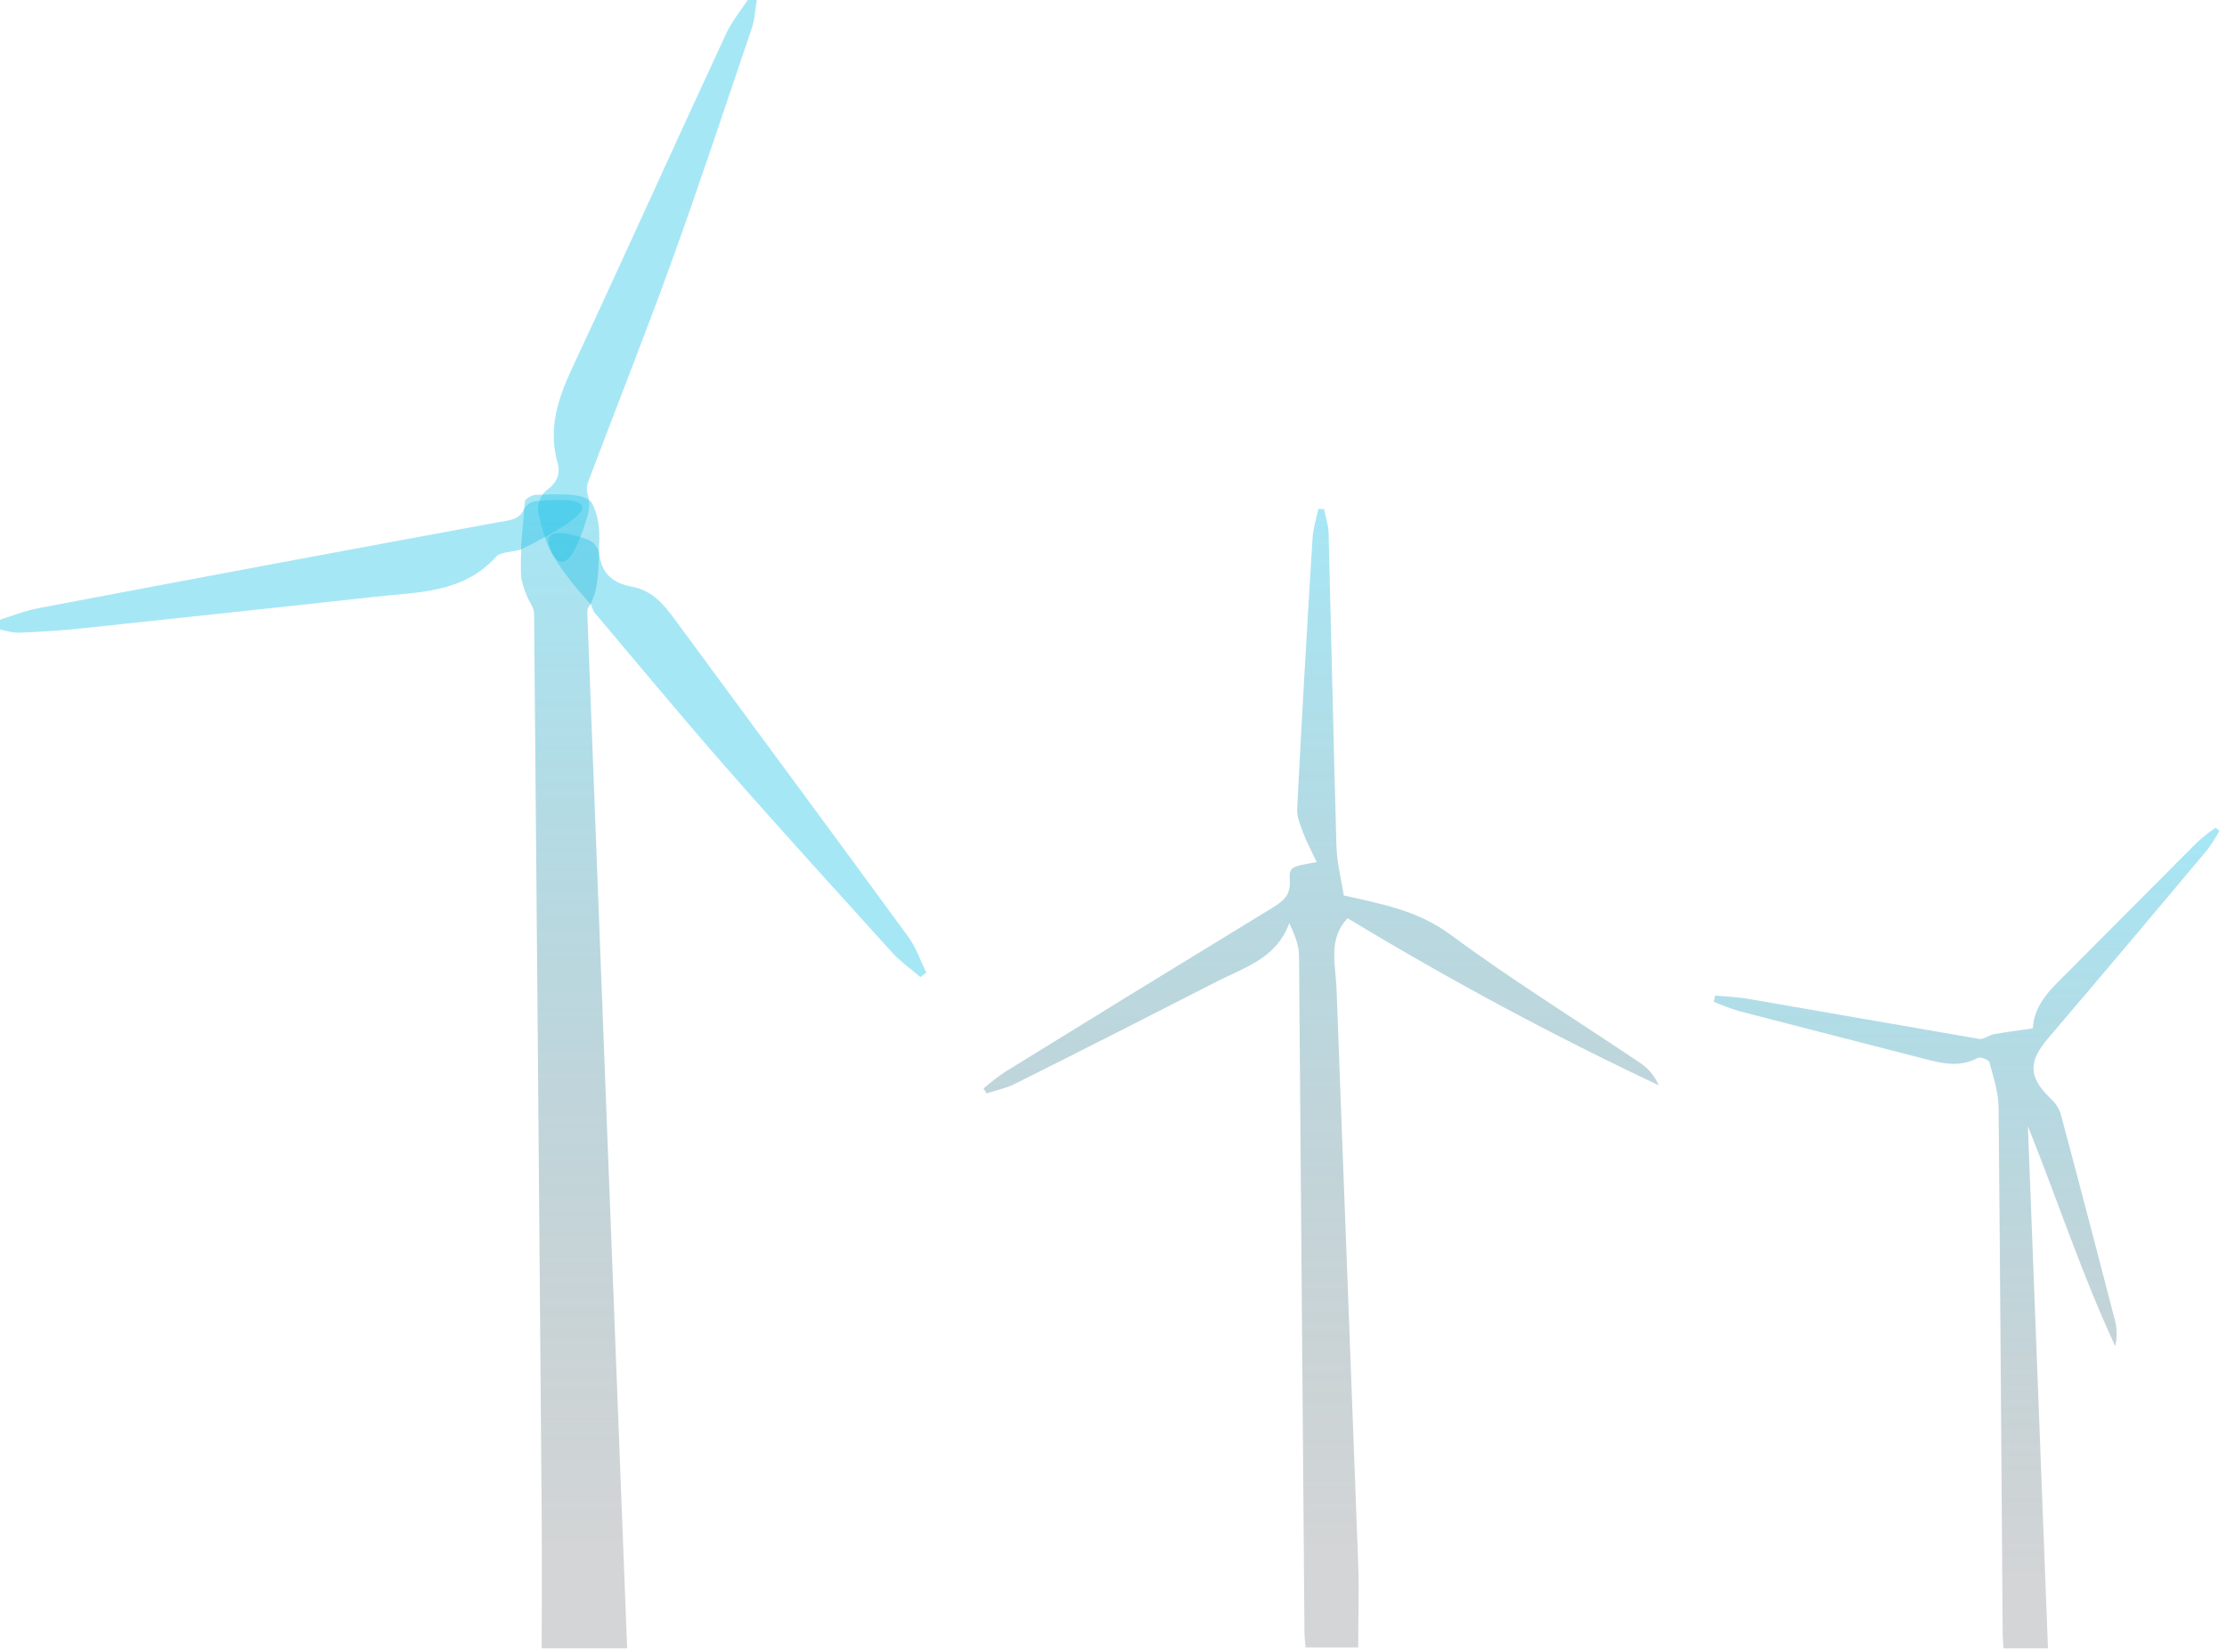
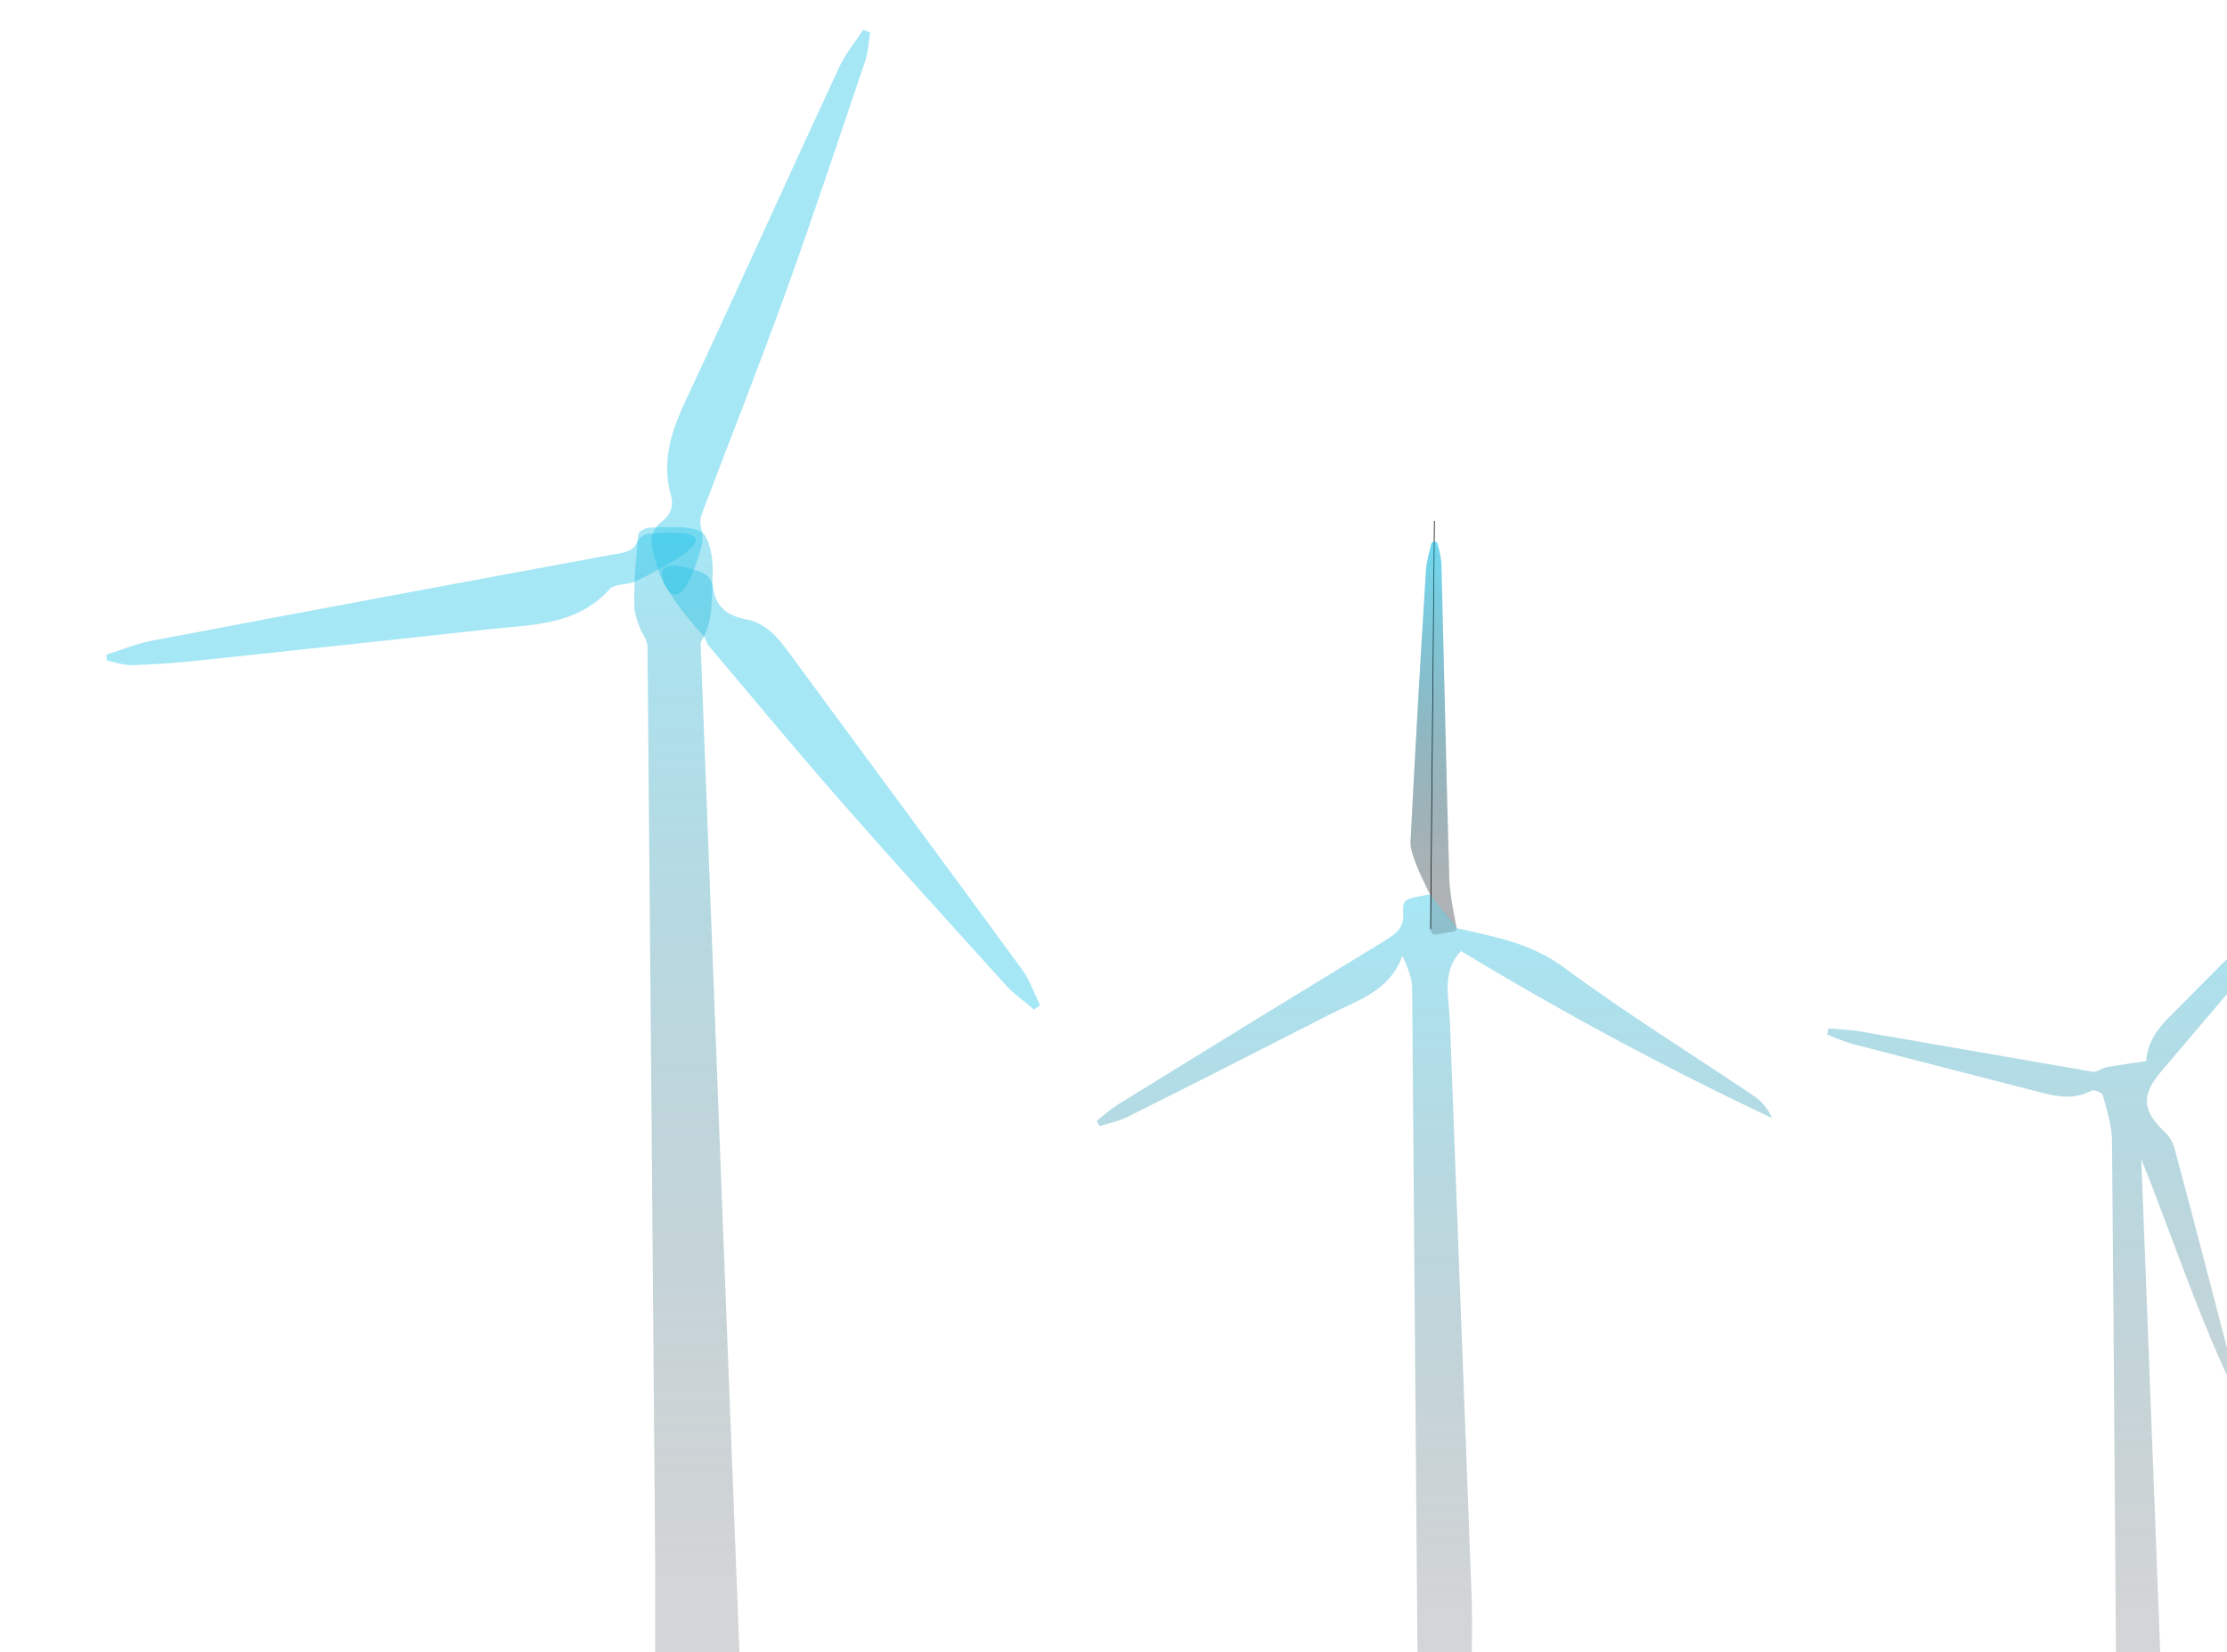
- <svg xmlns="http://www.w3.org/2000/svg" xmlns:xlink="http://www.w3.org/1999/xlink" version="1.1" id="Layer_1" x="0px" y="0px" viewBox="0 0 821 609" style="enable-background:new 0 0 821 609;" xml:space="preserve">
+ <svg xmlns="http://www.w3.org/2000/svg" version="1.1" id="Layer_1" x="0px" y="0px" viewBox="0 0 821 609" style="enable-background:new 0 0 821 609;" xml:space="preserve">
  <style type="text/css">
- 	.st0{clip-path:url(#SVGID_2_);fill:#22C3E8;fill-opacity:0.4;}
- 	.st1{clip-path:url(#SVGID_2_);fill:url(#SVGID_3_);fill-opacity:0.4;}
- 	.st2{clip-path:url(#SVGID_2_);fill:url(#SVGID_4_);fill-opacity:0.4;}
- 	.st3{clip-path:url(#SVGID_2_);fill:url(#SVGID_5_);fill-opacity:0.4;}
+ 	.st0{fill:#22C3E8;fill-opacity:0.4;}
+ 	.st1{opacity:0.4;fill:#22C3E8;}
+ 	.st2{fill:none;}
+ 	.st3{fill:url(#SVGID_1_);fill-opacity:0.4;}
+ 	.st4{fill:url(#SVGID_2_);fill-opacity:0.4;}
+ 	.st5{fill:url(#SVGID_3_);fill-opacity:0.4;}
+ 	.st6{fill:url(#SVGID_4_);fill-opacity:0.4;}
+ 	.st7{fill:#22C3E8;stroke:#000000;stroke-miterlimit:10;}
+ 	.st8{fill:url(#SVGID_5_);stroke:#000000;stroke-width:0.25;stroke-miterlimit:10;}
+ 	.st9{fill:url(#SVGID_6_);fill-opacity:0.4;}
+ 	.st10{opacity:0.4;fill:url(#SVGID_7_);}
</style>
+   <path class="st0" d="M240.4,201.9c-0.8-3.6,0.5-7.3,3.5-9.5c3-2.2,4.6-5.5,3.5-9.5c-4.2-14.5,1.3-26.6,7.2-39.1  c18.5-39.6,36.4-79.5,54.8-119.1c2.3-4.9,5.8-9.1,8.8-13.7l2.6,1c-0.6,3.5-0.7,7.1-1.8,10.4c-9.7,28.6-19.2,57.3-29.4,85.6  c-9.8,27.1-20.4,53.8-30.6,80.8c-0.8,2-1.1,3.6-0.6,5.5c0.7,2.4,0.8,4.9,0.2,7.3C251.6,226.2,245.6,224,240.4,201.9z" />
  <g>
-     <defs>
-       <rect id="SVGID_1_" x="-2.8" y="-1.2" width="821" height="609" />
-     </defs>
-     <clipPath id="SVGID_2_">
-       <use xlink:href="#SVGID_1_" style="overflow:visible;" />
-     </clipPath>
-     <path class="st0" d="M198.6,189.8c-0.8-3.6,0.5-7.3,3.5-9.5c3-2.2,4.6-5.5,3.5-9.5c-4.2-14.5,1.3-26.6,7.2-39.1   c18.5-39.6,36.4-79.5,54.8-119.1c2.3-4.9,5.8-9.1,8.8-13.7l2.6,1c-0.6,3.5-0.7,7.1-1.8,10.4c-9.7,28.6-19.2,57.3-29.4,85.6   c-9.8,27.1-20.4,53.8-30.6,80.8c-0.8,2-1.1,3.6-0.6,5.5c0.7,2.4,0.8,4.9,0.2,7.3C209.7,214.1,203.8,211.9,198.6,189.8z" />
-     <path class="st0" d="M191.9,202.7c-3.7,1-7.4,0.8-9,2.6c-12.3,13.6-29,13-45,14.8c-35.2,3.9-70.5,7.6-105.7,11.4   c-8.3,0.9-16.7,1.5-25,1.8c-3.2,0.1-6.4-1.1-9.6-1.7l-0.2-2.2c5.7-1.8,11.3-4.1,17.1-5.2c56.3-10.7,112.6-21.2,169-31.6   c3.8-0.7,7.8-0.8,9.4-4.4c0.9-2,2.8-3.3,5-3.4C220,182.9,222.5,187.5,191.9,202.7z" />
-     <path class="st0" d="M216.3,198.8c2.6,0.9,4.4,3.2,4.7,5.9c0.8,6.5,4.7,10.3,11.8,11.6c7.8,1.4,12.1,6.8,16.4,12.7   c28.5,38.8,57.2,77.5,85.6,116.4c2.9,3.9,4.5,8.8,6.7,13.3l-2.2,1.6c-3.3-2.9-7-5.4-10-8.6c-20.7-22.9-41.5-45.7-61.8-68.9   c-16.3-18.6-32-37.6-47.9-56.4c-0.3-0.3-0.5-0.6-0.7-1c-0.4-0.7-0.7-1.4-0.9-2.2C195.5,197.9,199,192.9,216.3,198.8z" />
-     <linearGradient id="SVGID_3_" gradientUnits="userSpaceOnUse" x1="486.993" y1="422.3" x2="486.993" y2="2.304" gradientTransform="matrix(1 0 0 -1 0 610)">
+     <g>
+       <path class="st1" d="M-61.7-213c4.4-0.2,9.9,5.3,13,8.5c2.2,2.3,5.3,4.2,8.2,3.8c14.9-1.9,26,5.4,37.5,13.2    c36.3,24.4,72.8,48.4,109.2,72.7c4.1,2.8,7.6,6.6,11.3,10c0.5,0.4,0.6,1.1,0.3,1.7l-0.3,0.5c-0.3,0.6-1,0.8-1.6,0.6    c-3-0.9-6.2-1.6-8.9-3.1c-26.7-14-53.6-27.8-80-42.4c-25.2-13.9-50-28.5-75.1-42.8c-1.8-1-3.2-1.6-5.1-1.5    c-2.9,0.3-5.8-0.1-8.4-1.4c-11.1-5.8-9.6-8.2-8.9-11.1C-70.5-204.1-72.8-212.6-61.7-213z" />
+     </g>
+     <g>
+       <path class="st1" d="M-70.7-204.8c-2.1,3.9-9.6,5.9-13.8,7c-3.1,0.8-6.3,2.5-7.4,5.2c-5.9,13.9-17.7,19.8-30.2,25.9    c-39.3,19.2-78.3,38.9-117.5,58.2c-4.5,2.2-9.5,3.3-14.3,4.8c-0.6,0.2-1.3-0.1-1.6-0.6l-0.3-0.5c-0.3-0.6-0.2-1.3,0.3-1.7    c2.3-2.2,4.5-4.5,7.1-6.2c25.5-16.1,50.9-32.5,76.7-48.1c24.6-14.9,49.7-29.1,74.6-43.6c1.8-1,3-2,3.8-3.7c1.2-2.6,3-5,5.4-6.6    c10.5-6.7,11.9-4.2,14-2.2C-74-216.8-65.5-214.6-70.7-204.8z" />
+     </g>
+     <g>
+       <path class="st1" d="M-73.3-216.7c-2.3-3.7-0.4-11.3,0.9-15.5c0.9-3.1,1-6.7-0.8-9c-9.1-12-8.3-25.3-7.4-39.1    c3-43.6,5.5-87.3,8.4-130.9c0.3-5,1.9-9.9,3-14.8c0.1-0.6,0.7-1.1,1.3-1.1l0.6,0c0.7,0,1.2,0.4,1.4,1.1c0.7,3.1,1.7,6.2,1.8,9.3    c1.2,30.2,2.7,60.3,3.3,90.5c0.6,28.8,0.3,57.5,0.5,86.4c0,2.1,0.2,3.6,1.3,5.1c1.7,2.4,2.9,5.1,3,8c0.5,12.5-2.4,12.4-5.2,13.2    C-61.2-213.5-67.4-207.3-73.3-216.7z" />
+     </g>
+   </g>
+   <g>
+     <g>
+       <path class="st1" d="M439.7-103.1l-0.3,0.5c-0.3,0.6-1,0.8-1.6,0.6c-3-0.9-6.2-1.6-8.9-3.1c-26.7-14-53.6-27.8-80-42.4    c-25.2-13.9-50-28.5-75.1-42.8c-1.8-1-3.2-1.6-5.1-1.5c-2.9,0.3-5.8-0.1-8.4-1.4c-11-5.8-9.6-8.2-8.9-11.1c0,0-0.1-0.3-0.1-0.8    c0,0-0.1,0.1-0.1,0.2c-2.1,3.9-9.6,5.9-13.8,7c-3.1,0.8-6.3,2.5-7.4,5.2c-5.9,13.9-17.7,19.8-30.2,25.9    c-39.3,19.2-78.3,38.9-117.5,58.2c-4.5,2.2-9.5,3.3-14.3,4.8c-0.6,0.2-1.3-0.1-1.6-0.6l-0.3-0.5c-0.3-0.6-0.2-1.3,0.3-1.7    c2.3-2.2,4.5-4.5,7.1-6.2c25.5-16.2,50.9-32.5,76.7-48.1c24.6-14.9,49.7-29.1,74.6-43.6c1.8-1,3-2,3.8-3.7c1.2-2.6,3-5,5.4-6.6    c10.5-6.7,11.9-4.1,14-2.1c0,0,0.3,0.1,0.7,0.3c0,0-0.1-0.1-0.1-0.1c-2.3-3.7-0.4-11.2,0.9-15.5c0.9-3.1,1-6.7-0.8-9    c-9.1-12-8.3-25.2-7.4-39.1c3-43.6,5.5-87.3,8.4-130.9c0.3-5,1.9-9.9,3-14.8c0.1-0.6,0.7-1.1,1.3-1.1h0.6c0.7,0,1.2,0.5,1.3,1.1    c0.7,3.1,1.7,6.2,1.8,9.3c1.2,30.2,2.7,60.3,3.3,90.5c0.6,28.8,0.3,57.5,0.5,86.4c0,2.1,0.2,3.6,1.3,5.1c1.7,2.4,2.9,5.1,3,8    c0.5,12.4-2.4,12.4-5.2,13.2c0,0-0.2,0.2-0.6,0.5c0,0,0.1,0,0.2,0c4.4-0.2,9.9,5.3,13,8.5c2.2,2.3,5.3,4.2,8.2,3.8    c14.9-1.9,26,5.4,37.5,13.2c36.2,24.4,72.9,48.3,109.2,72.7c4.1,2.8,7.6,6.6,11.3,10C439.9-104.3,440-103.7,439.7-103.1z" />
+     </g>
+   </g>
+   <path class="st0" d="M233.7,214.7c-3.7,1-7.4,0.8-9,2.6c-12.3,13.6-29,13-45,14.8c-35.2,3.9-70.5,7.6-105.7,11.4  c-8.3,0.9-16.7,1.5-25,1.8c-3.2,0.1-6.4-1.1-9.6-1.7l-0.2-2.2c5.7-1.8,11.3-4.1,17.1-5.2c56.3-10.7,112.6-21.2,169-31.6  c3.8-0.7,7.8-0.8,9.4-4.4c0.9-2,2.8-3.3,5-3.4C261.9,195,264.3,199.6,233.7,214.7z" />
+   <path class="st0" d="M258.2,210.8c2.6,0.9,4.4,3.2,4.7,5.9c0.8,6.5,4.7,10.3,11.8,11.6c7.8,1.4,12.1,6.8,16.4,12.7  c28.5,38.8,57.2,77.5,85.6,116.4c2.9,3.9,4.5,8.8,6.7,13.3l-2.2,1.6c-3.3-2.9-7-5.4-10-8.6c-20.7-22.9-41.5-45.7-61.8-68.9  c-16.3-18.6-32-37.6-47.9-56.4c-0.3-0.3-0.5-0.6-0.7-1c-0.4-0.7-0.7-1.4-0.9-2.2C237.4,210,240.8,205,258.2,210.8z" />
+   <rect x="39" y="10.9" class="st2" width="821" height="609" />
+   <linearGradient id="SVGID_1_" gradientUnits="userSpaceOnUse" x1="528.832" y1="280.057" x2="528.832" y2="-9.777" gradientTransform="matrix(1 0 0 -1 0 610)">
+     <stop offset="0" style="stop-color:#22C3E8" />
+     <stop offset="0.917" style="stop-color:#1D282E;stop-opacity:0.49" />
+   </linearGradient>
+   <path class="st3" d="M537.2,342.3c13.7,3.1,27.3,5.5,39.4,14.5c22.7,16.8,46.8,31.7,70.2,47.5c2.9,2,5.1,4.8,6.5,8  c-39.3-18.5-77.5-39.1-114.7-61.6c-7.2,7.6-4.5,16.8-4.1,25.4c2.6,70.8,5.4,141.5,8,212.3c0.4,10.3,0,20.6,0,31.2H523  c-0.1-1.8-0.4-3.6-0.4-5.5c-0.7-83.2-1.3-166.4-2-249.5c0-3.9-1.6-7.8-3.6-12.1c-4.8,13.2-16.8,16.4-27,21.7  c-24.6,12.6-49.2,25.1-74,37.5c-3.3,1.7-7,2.4-10.6,3.6l-1-2c2.6-2.3,5.3-4.4,8.2-6.3c32.7-20.2,65.4-40.3,98.2-60.3  c4-2.5,6.8-4.6,6.5-9.9c-0.3-5.3,0.3-5.3,9.9-7" />
+   <linearGradient id="SVGID_2_" gradientUnits="userSpaceOnUse" x1="528.545" y1="410.219" x2="528.545" y2="267.676" gradientTransform="matrix(1 0 0 -1 0 610)">
+     <stop offset="0" style="stop-color:#22C3E8" />
+     <stop offset="0.917" style="stop-color:#1D282E;stop-opacity:0.49" />
+   </linearGradient>
+   <path class="st4" d="M527.2,329.9c-1.8-3.9-3.7-7.4-5.1-11.1c-1-2.7-2.2-5.6-2.1-8.4c1.7-33.4,3.6-66.7,5.7-100.1  c0.2-3.2,1.2-6.4,1.9-9.6c0.1-0.6,0.6-1,1.2-1l0,0c0.6,0,1.1,0.4,1.2,1c0.6,2.6,1.4,5.2,1.4,7.9c1,38.6,1.8,77.2,2.9,115.7  c0.2,5.8,1.7,11.7,2.7,17.9L527.2,329.9z" />
+   <linearGradient id="SVGID_3_" gradientUnits="userSpaceOnUse" x1="766.878" y1="292.569" x2="766.878" y2="-9.945" gradientTransform="matrix(1 0 0 -1 0 610)">
+     <stop offset="0" style="stop-color:#22C3E8" />
+     <stop offset="0.917" style="stop-color:#1D282E;stop-opacity:0.49" />
+   </linearGradient>
+   <path class="st5" d="M674.1,379.2c4,0.4,8,0.5,12,1.2c28.4,4.9,56.8,9.9,85.3,14.8c1.6,0.3,3.5-1.3,5.3-1.7c4.5-0.8,9-1.4,14.8-2.2  c-0.8,0.8-0.3,0.5-0.3,0.2c0.5-9.7,7.4-15.3,13.5-21.5c15.7-15.8,31.5-31.6,47.2-47.4c2.1-1.9,4.4-3.7,6.7-5.3l1.4,1.2  c-1.3,2.4-2.8,4.7-4.5,7c-19.4,23.2-38.9,46.3-58.5,69.3c-7.5,8.7-7.5,14.4,0.7,22.3c1.7,1.6,3.1,3.5,3.8,5.8  c6.8,25.3,13.4,50.7,20,76.1c0.8,3.1,0.8,6.4,0.1,9.5c-12.3-26.4-21.3-54-32.2-81.1c2.5,64.1,4.9,128.2,7.4,192.5h-16.4  c-0.1-1.9-0.3-3.8-0.3-5.7c-0.5-64.5-0.9-128.9-1.5-193.4c0-5.7-1.9-11.4-3.4-17c-0.2-0.9-3.3-2.1-4.2-1.6  c-7.9,4.2-15.4,1.4-23.1-0.5c-21.7-5.6-43.5-11.2-65.2-16.8c-3.1-1-6.1-2.1-9.1-3.4L674.1,379.2z" />
+   <linearGradient id="SVGID_4_" gradientUnits="userSpaceOnUse" x1="253.343" y1="415.624" x2="253.343" y2="-9.837" gradientTransform="matrix(1 0 0 -1 0 610)">
+     <stop offset="0" style="stop-color:#22C3E8" />
+     <stop offset="0.917" style="stop-color:#1D282E;stop-opacity:0.49" />
+   </linearGradient>
+   <path class="st6" d="M259.7,197.1c2.6,4.2,3.3,10.3,3,15.4c-0.3,8.7-0.2,13.8-1.8,19c-0.2,0.6-1.2,3-1.9,4.2l0,0  c-0.5,0.3-0.7,1.6-0.7,2.1c4.9,127.4,9.7,254.3,14.7,382.1h-31.5c0-16.4,0.1-32.6,0-48.9c-0.9-110.8-1.8-221.7-2.8-332.6  c0-2.3-1.9-4.5-2.8-6.9c-0.9-2.2-1.6-4.4-2-6.7c-0.2-3.4,0-9.2,0.1-12.6l1.3-15.2c0.1-0.9,2.2-2.1,3.6-2.4  C247.8,194.2,256.7,193.8,259.7,197.1z" />
+   <line class="st7" x1="1036.4" y1="-50.6" x2="1036.4" y2="209.6" />
+   <linearGradient id="SVGID_5_" gradientUnits="userSpaceOnUse" x1="528.132" y1="342.631" x2="528.132" y2="192.083">
+     <stop offset="0" style="stop-color:#22C3E8" />
+     <stop offset="0.917" style="stop-color:#1D282E;stop-opacity:0.49" />
+   </linearGradient>
+   <line class="st8" x1="528.8" y1="192.1" x2="527.4" y2="342.6" />
+   <linearGradient id="SVGID_6_" gradientUnits="userSpaceOnUse" x1="528.459" y1="410.219" x2="528.459" y2="265.297" gradientTransform="matrix(1 0 0 -1 0 610)">
+     <stop offset="0" style="stop-color:#22C3E8" />
+     <stop offset="0.917" style="stop-color:#1D282E;stop-opacity:0.49" />
+   </linearGradient>
+   <path class="st9" d="M527.2,329.9c-1.8-3.9-3.7-7.4-5.1-11.1c-1-2.7-2.2-5.6-2.1-8.4c1.7-33.4,3.6-66.7,5.7-100.1  c0.2-3.2,1.2-6.4,1.9-9.6c0.1-0.6,0.6-1,1.2-1l0,0c0.6,0,1.1,0.4,1.2,1c0.6,2.6,1.4,5.2,1.4,7.9c1,38.6,1.8,77.2,2.9,115.7  c0.2,5.5,1.6,12,2.6,18c0.1,0.6-0.4,1.2-1,1.2l-6.2,1.1c-1.6,0.2-2.3-0.7-2.3-2.1l0,0L527.2,329.9z" />
+   <g>
+     <linearGradient id="SVGID_7_" gradientUnits="userSpaceOnUse" x1="682.212" y1="912.874" x2="682.212" y2="767.951" gradientTransform="matrix(1 0 0 -1 0 610)">
      <stop offset="0" style="stop-color:#22C3E8" />
      <stop offset="0.917" style="stop-color:#1D282E;stop-opacity:0.49" />
    </linearGradient>
-     <path class="st1" d="M362.6,401.4c2.6-2.3,5.3-4.4,8.2-6.3c32.7-20.2,65.4-40.3,98.2-60.3c4-2.5,6.8-4.6,6.5-9.9   c-0.3-5.3,0.3-5.3,9.9-7c-1.8-3.9-3.7-7.4-5.1-11.1c-1-2.7-2.2-5.6-2.1-8.4c1.7-33.4,3.6-66.7,5.7-100.1c0.2-3.6,1.4-7.1,2.1-10.6   h2.1c0.6,3,1.6,5.9,1.7,8.9c1,38.6,1.8,77.2,2.9,115.7c0.2,5.8,1.7,11.7,2.7,17.9c13.7,3.1,27.3,5.5,39.4,14.5   c22.7,16.8,46.8,31.7,70.2,47.5c2.9,2,5.1,4.8,6.5,8c-39.3-18.5-77.5-39.1-114.7-61.6c-7.2,7.6-4.5,16.8-4.1,25.4   c2.6,70.8,5.4,141.6,8,212.3c0.4,10.3,0,20.6,0,31.2h-19.4c-0.1-1.8-0.4-3.6-0.4-5.5c-0.7-83.2-1.3-166.4-2-249.5   c0-3.9-1.6-7.8-3.6-12.1c-4.8,13.2-16.8,16.4-27,21.7c-24.6,12.6-49.2,25.1-74,37.5c-3.3,1.7-7,2.4-10.6,3.6L362.6,401.4z" />
-     <linearGradient id="SVGID_4_" gradientUnits="userSpaceOnUse" x1="725.039" y1="304.65" x2="725.039" y2="2.136" gradientTransform="matrix(1 0 0 -1 0 610)">
-       <stop offset="0" style="stop-color:#22C3E8" />
-       <stop offset="0.917" style="stop-color:#1D282E;stop-opacity:0.49" />
-     </linearGradient>
-     <path class="st2" d="M632.3,367.1c4,0.4,8,0.5,12,1.2c28.4,4.9,56.8,9.9,85.3,14.8c1.6,0.3,3.5-1.3,5.3-1.7c4.5-0.8,9-1.4,14.8-2.2   c-0.8,0.8-0.3,0.5-0.3,0.2c0.5-9.7,7.4-15.3,13.5-21.5c15.7-15.8,31.5-31.6,47.2-47.4c2.1-1.9,4.4-3.7,6.7-5.3l1.4,1.2   c-1.3,2.4-2.8,4.7-4.5,7c-19.4,23.2-38.9,46.3-58.5,69.3c-7.5,8.7-7.5,14.4,0.7,22.3c1.7,1.6,3.1,3.5,3.8,5.8   c6.8,25.3,13.4,50.7,20,76.1c0.8,3.1,0.8,6.4,0.1,9.5c-12.3-26.4-21.3-54-32.2-81.1c2.5,64.1,4.9,128.2,7.4,192.5h-16.4   c-0.1-1.9-0.3-3.8-0.3-5.7c-0.5-64.5-0.9-128.9-1.5-193.4c0-5.7-1.9-11.4-3.4-17c-0.2-0.9-3.3-2.1-4.2-1.6   c-7.9,4.2-15.4,1.4-23.1-0.5c-21.7-5.6-43.5-11.2-65.2-16.8c-3.1-1-6.1-2.1-9.1-3.4L632.3,367.1z" />
-     <linearGradient id="SVGID_5_" gradientUnits="userSpaceOnUse" x1="211.504" y1="427.705" x2="211.504" y2="2.244" gradientTransform="matrix(1 0 0 -1 0 610)">
-       <stop offset="0" style="stop-color:#22C3E8" />
-       <stop offset="0.917" style="stop-color:#1D282E;stop-opacity:0.49" />
-     </linearGradient>
-     <path class="st3" d="M217.9,185c2.6,4.2,3.3,10.3,3,15.4c-0.3,8.7-0.2,13.8-1.8,19c-0.2,0.6-1.2,3-1.9,4.2l0,0   c-0.5,0.3-0.7,1.6-0.7,2.1c4.9,127.4,9.7,254.3,14.7,382.1h-31.5c0-16.4,0.1-32.6,0-48.9c-0.9-110.8-1.8-221.7-2.8-332.6   c0-2.3-1.9-4.5-2.8-6.9c-0.9-2.2-1.6-4.4-2-6.7c-0.2-3.4,0-9.2,0.1-12.6l1.3-15.2c0.1-0.9,2.2-2.1,3.6-2.4   C205.9,182.2,214.8,181.7,217.9,185z" />
+     <path class="st10" d="M680.9-172.7c-1.8-3.9-3.7-7.4-5.1-11.1c-1-2.7-2.2-5.6-2.1-8.4c1.7-33.4,3.6-66.7,5.7-100.1   c0.2-3.2,1.2-6.4,1.9-9.6c0.1-0.6,0.6-1,1.2-1l0,0c0.6,0,1.1,0.4,1.2,1c0.6,2.6,1.4,5.2,1.4,7.9c1,38.6,1.8,77.2,2.9,115.7   c0.2,5.5,1.6,12,2.6,18c0.1,0.6-0.4,1.2-1,1.2l-6.2,1.1c-1.6,0.2-2.3-0.7-2.3-2.1v0L680.9-172.7z" />
  </g>
</svg>
